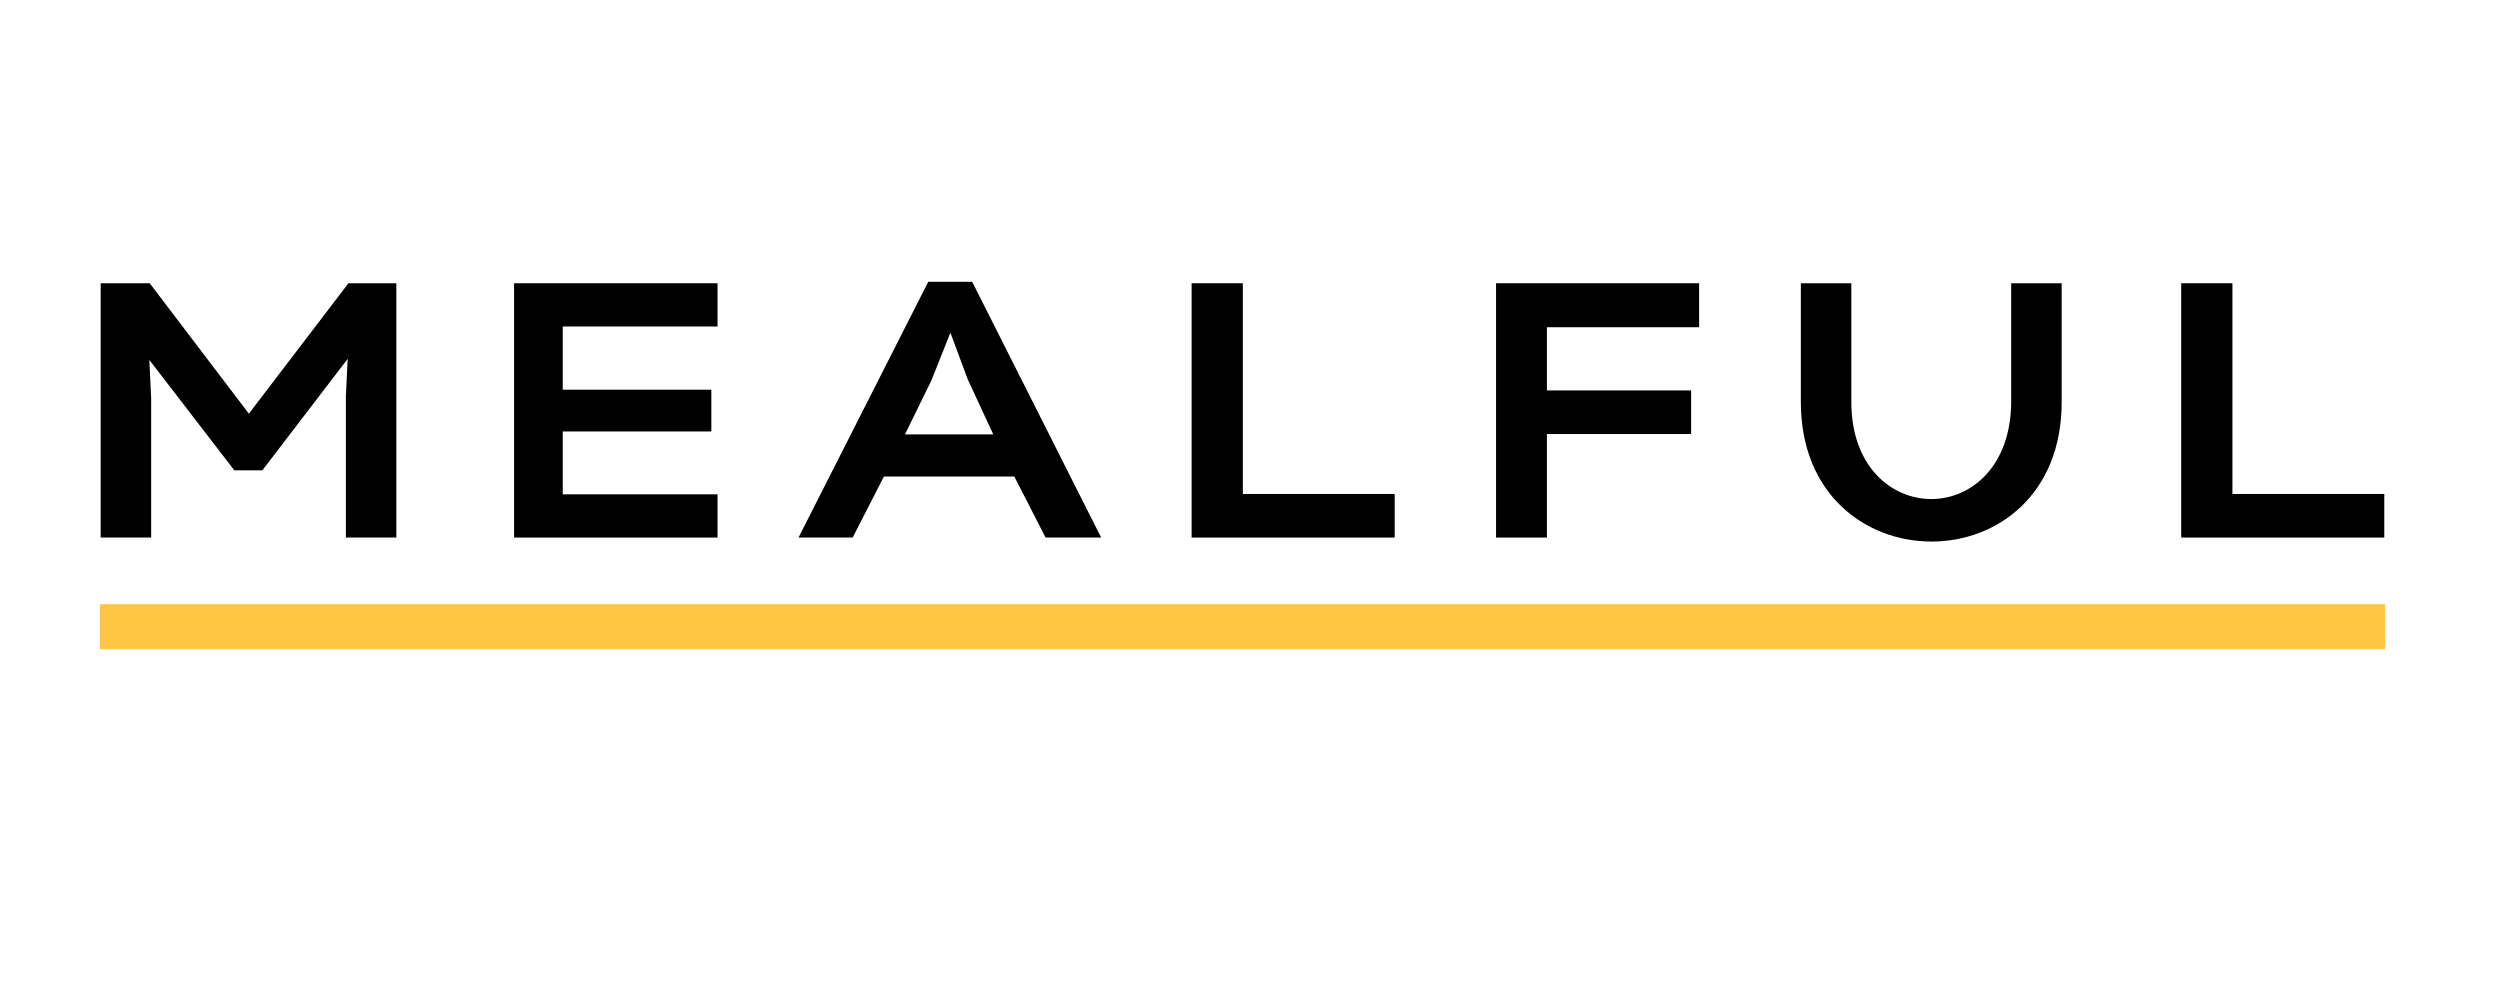
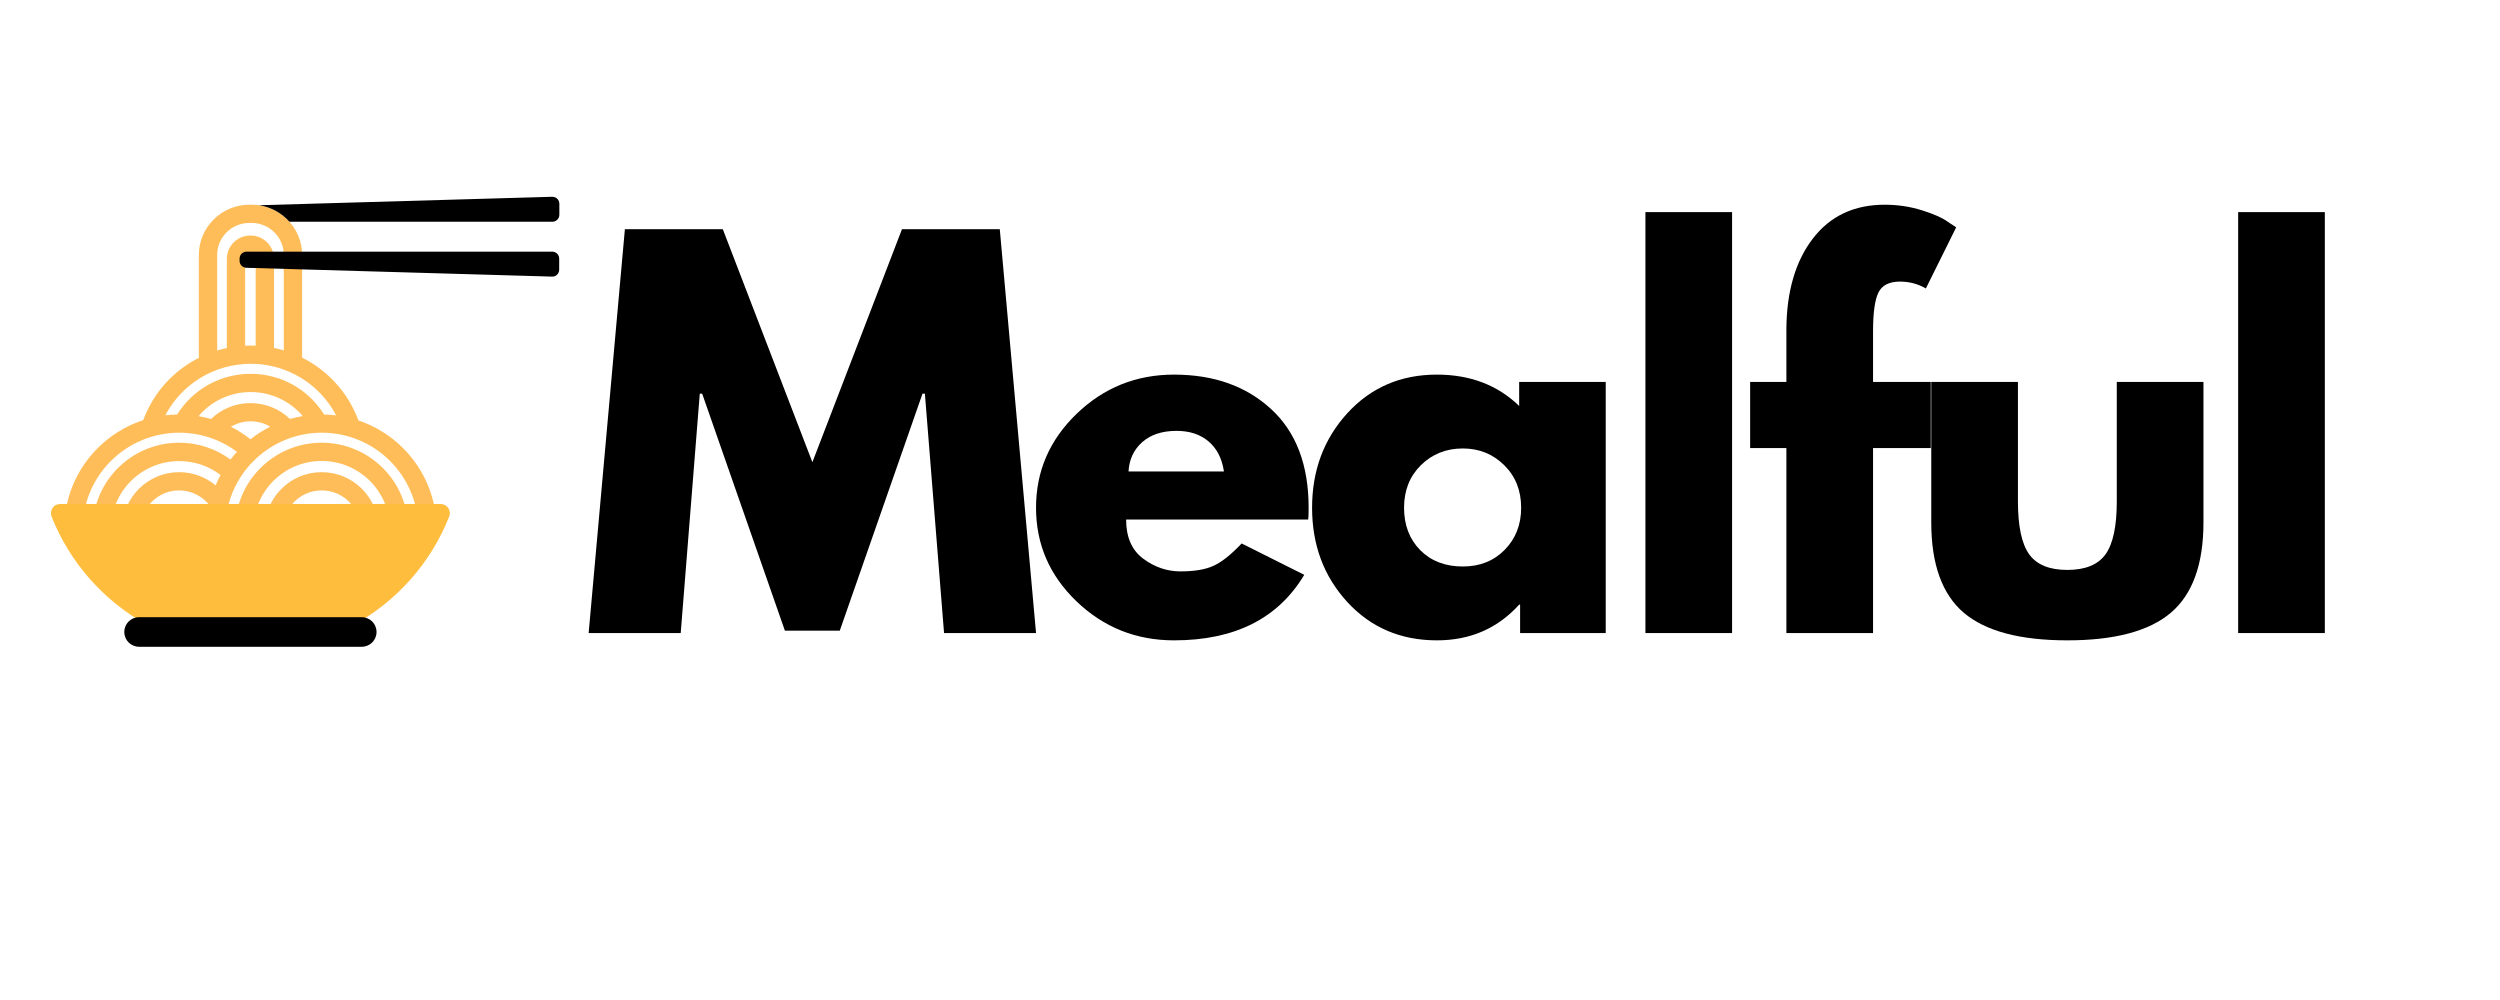
<svg xmlns="http://www.w3.org/2000/svg" xmlns:xlink="http://www.w3.org/1999/xlink" width="375pt" height="150pt" viewBox="0 0 375 150" version="1.2">
  <defs>
    <g>
      <symbol overflow="visible" id="glyph0-0">
-         <path style="stroke:none;" d="M 2.727 0 L 10.301 0 L 10.301 -20.926 L 10.027 -26.648 L 22.777 -10.082 L 26.977 -10.082 L 39.781 -26.812 L 39.508 -21.199 L 39.508 0 L 47.082 0 L 47.082 -38.148 L 39.891 -38.148 L 24.957 -18.582 L 10.082 -38.148 L 2.727 -38.148 Z M 2.727 0 " />
+         <path style="stroke:none;" d="" />
      </symbol>
      <symbol overflow="visible" id="glyph0-1">
-         <path style="stroke:none;" d="M 2.672 0 L 33.188 0 L 33.188 -6.484 L 9.973 -6.484 L 9.973 -15.914 L 32.262 -15.914 L 32.262 -22.18 L 9.973 -22.18 L 9.973 -31.66 L 33.188 -31.66 L 33.188 -38.148 L 2.672 -38.148 Z M 2.672 0 " />
+         <path style="stroke:none;" d="M 54.484 0 L 51.609 -35.906 L 51.25 -35.906 L 38.844 -0.359 L 30.609 -0.359 L 18.203 -35.906 L 17.844 -35.906 L 14.984 0 L 1.172 0 L 6.609 -60.578 L 21.297 -60.578 L 34.734 -25.625 L 48.172 -60.578 L 62.844 -60.578 L 68.281 0 Z M 54.484 0 " />
      </symbol>
      <symbol overflow="visible" id="glyph0-2">
-         <path style="stroke:none;" d="M -1.254 0 L 6.867 0 L 11.555 -9.156 L 31.117 -9.156 L 35.805 0 L 44.141 0 L 24.797 -38.363 L 18.203 -38.363 Z M 14.715 -15.477 L 18.691 -23.598 L 21.527 -30.734 L 24.141 -23.707 L 27.957 -15.477 Z M 14.715 -15.477 " />
+         <path style="stroke:none;" d="M 42.516 -17.031 L 15.203 -17.031 C 15.203 -14.383 16.055 -12.426 17.766 -11.156 C 19.484 -9.883 21.344 -9.25 23.344 -9.25 C 25.445 -9.25 27.109 -9.531 28.328 -10.094 C 29.555 -10.656 30.957 -11.77 32.531 -13.438 L 41.922 -8.734 C 38.004 -2.18 31.492 1.094 22.391 1.094 C 16.711 1.094 11.844 -0.848 7.781 -4.734 C 3.719 -8.629 1.688 -13.316 1.688 -18.797 C 1.688 -24.273 3.719 -28.973 7.781 -32.891 C 11.844 -36.805 16.711 -38.766 22.391 -38.766 C 28.359 -38.766 33.211 -37.039 36.953 -33.594 C 40.703 -30.145 42.578 -25.211 42.578 -18.797 C 42.578 -17.91 42.555 -17.32 42.516 -17.031 Z M 15.562 -24.234 L 29.875 -24.234 C 29.582 -26.191 28.812 -27.695 27.562 -28.75 C 26.32 -29.801 24.723 -30.328 22.766 -30.328 C 20.609 -30.328 18.895 -29.766 17.625 -28.641 C 16.352 -27.516 15.664 -26.047 15.562 -24.234 Z M 15.562 -24.234 " />
      </symbol>
      <symbol overflow="visible" id="glyph0-3">
-         <path style="stroke:none;" d="M 2.672 0 L 33.133 0 L 33.133 -6.539 L 10.355 -6.539 L 10.355 -38.148 L 2.672 -38.148 Z M 2.672 0 " />
+         <path style="stroke:none;" d="M 6.969 -4.656 C 3.445 -8.5 1.688 -13.211 1.688 -18.797 C 1.688 -24.379 3.445 -29.102 6.969 -32.969 C 10.5 -36.832 14.977 -38.766 20.406 -38.766 C 25.406 -38.766 29.52 -37.195 32.75 -34.062 L 32.75 -37.672 L 45.734 -37.672 L 45.734 0 L 32.891 0 L 32.891 -4.266 L 32.75 -4.266 C 29.52 -0.691 25.406 1.094 20.406 1.094 C 14.977 1.094 10.5 -0.82 6.969 -4.656 Z M 18.016 -25.188 C 16.328 -23.52 15.484 -21.391 15.484 -18.797 C 15.484 -16.203 16.289 -14.082 17.906 -12.438 C 19.531 -10.801 21.66 -9.984 24.297 -9.984 C 26.848 -9.984 28.941 -10.816 30.578 -12.484 C 32.223 -14.148 33.047 -16.254 33.047 -18.797 C 33.047 -21.391 32.195 -23.52 30.5 -25.188 C 28.812 -26.852 26.742 -27.688 24.297 -27.688 C 21.805 -27.688 19.711 -26.852 18.016 -25.188 Z M 18.016 -25.188 " />
      </symbol>
      <symbol overflow="visible" id="glyph0-4">
-         <path style="stroke:none;" d="M 2.672 0 L 10.301 0 L 10.301 -15.531 L 31.934 -15.531 L 31.934 -22.07 L 10.301 -22.07 L 10.301 -31.551 L 33.133 -31.551 L 33.133 -38.148 L 2.672 -38.148 Z M 2.672 0 " />
+         <path style="stroke:none;" d="M 4.406 0 L 4.406 -63.141 L 17.406 -63.141 L 17.406 0 Z M 4.406 0 " />
      </symbol>
      <symbol overflow="visible" id="glyph0-5">
-         <path style="stroke:none;" d="M 22.289 0.598 C 32.043 0.598 41.797 -6.375 41.797 -20.328 L 41.797 -38.148 L 34.223 -38.148 L 34.223 -20.328 C 34.168 -10.625 28.176 -5.777 22.234 -5.777 C 16.293 -5.777 10.246 -10.625 10.246 -20.328 L 10.246 -38.148 L 2.672 -38.148 L 2.672 -20.328 C 2.672 -6.375 12.48 0.598 22.289 0.598 Z M 22.289 0.598 " />
+         <path style="stroke:none;" d="M 6.609 -37.672 L 6.609 -45.672 C 6.66 -51.297 7.984 -55.797 10.578 -59.172 C 13.172 -62.555 16.766 -64.25 21.359 -64.25 C 23.316 -64.25 25.188 -63.969 26.969 -63.406 C 28.758 -62.844 30.051 -62.266 30.844 -61.672 L 32.078 -60.859 L 27.531 -51.688 C 26.352 -52.375 25.055 -52.719 23.641 -52.719 C 22.023 -52.719 20.945 -52.164 20.406 -51.062 C 19.875 -49.957 19.609 -48.035 19.609 -45.297 L 19.609 -37.672 L 28.266 -37.672 L 28.266 -27.75 L 19.609 -27.75 L 19.609 0 L 6.609 0 L 6.609 -27.75 L 1.172 -27.75 L 1.172 -37.672 Z M 6.609 -37.672 " />
+       </symbol>
+       <symbol overflow="visible" id="glyph0-6">
+         <path style="stroke:none;" d="M 16.672 -37.672 L 16.672 -19.75 C 16.672 -16.031 17.234 -13.383 18.359 -11.812 C 19.484 -10.25 21.391 -9.469 24.078 -9.469 C 26.773 -9.469 28.688 -10.25 29.812 -11.812 C 30.938 -13.383 31.5 -16.031 31.5 -19.75 L 31.5 -37.672 L 44.5 -37.672 L 44.5 -16.594 C 44.5 -10.332 42.867 -5.816 39.609 -3.047 C 36.359 -0.285 31.18 1.094 24.078 1.094 C 16.984 1.094 11.805 -0.285 8.547 -3.047 C 5.297 -5.816 3.672 -10.332 3.672 -16.594 L 3.672 -37.672 Z M 16.672 -37.672 " />
      </symbol>
    </g>
    <clipPath id="clip1">
-       <path d="M 15 90.633 L 357.75 90.633 L 357.75 97.383 L 15 97.383 Z M 15 90.633 " />
+       <path d="M 35.828 29.516 L 83.902 29.516 L 83.902 41.629 L 35.828 41.629 Z M 35.828 29.516 " />
+     </clipPath>
+     <clipPath id="clip2">
+       <path d="M 7.492 75 L 68 75 L 68 94 L 7.492 94 Z M 7.492 75 " />
+     </clipPath>
+     <clipPath id="clip3">
+       <path d="M 18 92 L 57 92 L 57 97.016 L 18 97.016 Z M 18 92 " />
    </clipPath>
  </defs>
  <g id="surface1">
    <g style="fill:rgb(0%,0%,0%);fill-opacity:1;">
-       <use xlink:href="#glyph0-0" x="12.373" y="80.635" />
+       <use xlink:href="#glyph0-1" x="87.124" y="94.958" />
    </g>
    <g style="fill:rgb(0%,0%,0%);fill-opacity:1;">
-       <use xlink:href="#glyph0-1" x="74.44" y="80.635" />
+       <use xlink:href="#glyph0-2" x="153.716" y="94.958" />
    </g>
    <g style="fill:rgb(0%,0%,0%);fill-opacity:1;">
-       <use xlink:href="#glyph0-2" x="121.032" y="80.635" />
+       <use xlink:href="#glyph0-3" x="195.125" y="94.958" />
    </g>
    <g style="fill:rgb(0%,0%,0%);fill-opacity:1;">
-       <use xlink:href="#glyph0-3" x="176.07" y="80.635" />
+       <use xlink:href="#glyph0-4" x="242.407" y="94.958" />
    </g>
    <g style="fill:rgb(0%,0%,0%);fill-opacity:1;">
-       <use xlink:href="#glyph0-4" x="221.735" y="80.635" />
+       <use xlink:href="#glyph0-5" x="261.349" y="94.958" />
    </g>
    <g style="fill:rgb(0%,0%,0%);fill-opacity:1;">
-       <use xlink:href="#glyph0-5" x="267.455" y="80.635" />
+       <use xlink:href="#glyph0-6" x="286.018" y="94.958" />
    </g>
    <g style="fill:rgb(0%,0%,0%);fill-opacity:1;">
-       <use xlink:href="#glyph0-3" x="324.509" y="80.635" />
+       <use xlink:href="#glyph0-4" x="331.318" y="94.958" />
    </g>
+     <path style=" stroke:none;fill-rule:nonzero;fill:rgb(100%,74.12%,34.9%);fill-opacity:1;" d="M 48.25 85.02 C 45.07 85.02 42.477 82.465 42.477 79.301 C 42.477 76.141 45.07 73.559 48.25 73.559 C 51.43 73.559 54.023 76.117 54.023 79.277 C 54.023 82.441 51.43 85.02 48.25 85.02 Z M 48.25 70.824 C 43.559 70.824 39.727 74.637 39.727 79.301 C 39.727 83.965 43.539 87.777 48.25 87.777 C 52.965 87.777 56.773 83.965 56.773 79.301 C 56.773 74.637 52.965 70.824 48.25 70.824 Z M 48.25 89.461 C 42.613 89.461 38.035 84.906 38.035 79.301 C 38.035 73.695 42.613 69.145 48.25 69.145 C 53.887 69.145 58.465 73.695 58.465 79.301 C 58.465 84.906 53.887 89.461 48.25 89.461 Z M 48.25 66.406 C 41.102 66.406 35.285 72.191 35.285 79.301 C 35.285 86.41 41.102 92.195 48.25 92.195 C 55.398 92.195 61.215 86.41 61.215 79.301 C 61.215 72.191 55.398 66.406 48.25 66.406 Z M 40.535 64 C 39.48 64.531 38.488 65.164 37.574 65.891 C 36.652 65.164 35.668 64.539 34.629 64.016 C 35.512 63.488 36.527 63.199 37.586 63.199 C 38.633 63.199 39.652 63.48 40.535 64 Z M 43.5 62.844 C 41.926 61.328 39.793 60.465 37.586 60.465 C 35.336 60.465 33.234 61.316 31.656 62.852 C 31.043 62.672 30.422 62.531 29.789 62.422 C 31.707 60.152 34.547 58.805 37.605 58.805 C 40.645 58.805 43.492 60.152 45.41 62.41 C 44.762 62.52 44.125 62.664 43.5 62.844 Z M 37.605 54.566 C 43.059 54.566 47.965 57.598 50.422 62.309 C 49.828 62.234 49.227 62.188 48.617 62.18 C 46.258 58.387 42.117 56.07 37.605 56.07 C 33.066 56.07 28.93 58.391 26.574 62.176 C 25.977 62.184 25.387 62.227 24.805 62.293 C 27.258 57.605 32.133 54.586 37.605 54.566 Z M 38.352 51.848 C 38.105 51.836 37.855 51.832 37.605 51.832 C 37.328 51.832 37.051 51.84 36.773 51.852 L 36.773 38.848 C 36.773 38.422 37.133 38.062 37.562 38.062 C 37.988 38.062 38.352 38.422 38.352 38.848 Z M 32.578 38.242 C 32.578 35.594 34.742 33.441 37.402 33.441 L 37.742 33.441 C 40.402 33.441 42.566 35.594 42.566 38.242 L 42.566 52.559 C 42.086 52.414 41.598 52.289 41.102 52.188 L 41.102 38.848 C 41.102 36.895 39.523 35.324 37.562 35.324 C 35.602 35.324 34.023 36.895 34.023 38.848 L 34.023 52.207 C 33.531 52.309 33.051 52.434 32.578 52.574 C 32.578 48.574 32.578 38.242 32.578 38.242 Z M 53.766 63.07 C 52.223 58.887 49.16 55.562 45.316 53.645 L 45.316 38.242 C 45.316 34.094 41.914 30.707 37.742 30.707 L 37.402 30.707 C 33.23 30.707 29.828 34.094 29.828 38.242 L 29.828 53.676 C 26.035 55.59 23.012 58.879 21.484 63.023 C 14.613 65.27 9.645 71.703 9.645 79.277 L 12.418 79.277 C 12.418 71.363 18.891 64.926 26.875 64.906 C 30.008 64.906 33.055 65.91 35.543 67.773 C 35.207 68.145 34.887 68.531 34.578 68.93 C 32.359 67.293 29.672 66.406 26.875 66.406 C 19.727 66.406 13.906 72.191 13.906 79.301 C 13.906 80.062 13.977 80.828 14.109 81.566 L 16.816 81.117 C 16.703 80.535 16.66 79.93 16.66 79.324 C 16.66 73.719 21.234 69.164 26.875 69.164 C 29.145 69.164 31.316 69.898 33.086 71.246 C 32.812 71.754 32.566 72.273 32.348 72.805 C 30.832 71.543 28.895 70.824 26.875 70.824 C 22.184 70.824 18.352 74.613 18.352 79.301 C 18.352 79.527 18.352 79.727 18.371 79.953 L 21.125 79.75 C 21.102 79.594 21.102 79.457 21.102 79.301 C 21.102 76.141 23.695 73.559 26.875 73.559 C 28.637 73.559 30.34 74.398 31.426 75.793 C 31.191 76.918 31.066 78.086 31.066 79.277 L 33.816 79.277 C 33.816 71.363 40.312 64.906 48.273 64.906 C 56.234 64.906 62.727 71.363 62.727 79.277 L 65.477 79.277 C 65.477 71.766 60.57 65.355 53.766 63.07 " />
    <g clip-path="url(#clip1)" clip-rule="nonzero">
-       <path style=" stroke:none;fill-rule:nonzero;fill:rgb(100%,77.249%,27.06%);fill-opacity:1;" d="M 15 90.633 L 357.75 90.633 L 357.75 97.383 L 15 97.383 Z M 15 90.633 " />
+       <path style=" stroke:none;fill-rule:nonzero;fill:rgb(0%,0%,0%);fill-opacity:1;" d="M 82.84 37.746 L 36.977 37.746 C 36.41 37.746 35.938 38.219 35.938 38.781 L 35.938 39.137 C 35.938 39.699 36.391 40.148 36.953 40.168 L 82.84 41.492 L 82.863 41.492 C 83.133 41.492 83.383 41.379 83.562 41.203 C 83.766 41 83.879 40.73 83.879 40.461 L 83.879 38.781 C 83.879 38.219 83.406 37.746 82.84 37.746 Z M 83.902 30.551 L 83.902 32.23 C 83.902 32.793 83.426 33.262 82.863 33.262 L 43.418 33.262 C 42.258 31.957 40.652 31.051 38.844 30.785 L 82.84 29.516 C 83.09 29.516 83.383 29.605 83.586 29.809 C 83.789 30.012 83.902 30.258 83.902 30.551 " />
+     </g>
+     <g clip-path="url(#clip2)" clip-rule="nonzero">
+       <path style=" stroke:none;fill-rule:nonzero;fill:rgb(100%,74.12%,24.309%);fill-opacity:1;" d="M 67.242 76.207 C 66.973 75.824 66.543 75.602 66.094 75.602 L 9.02 75.602 C 8.547 75.602 8.117 75.824 7.871 76.207 C 7.621 76.586 7.578 77.059 7.734 77.484 C 10.465 84.391 15.582 90.18 22.121 93.766 C 22.348 93.879 22.574 93.945 22.797 93.945 L 52.336 93.945 C 52.562 93.945 52.789 93.902 52.992 93.766 C 59.555 90.18 64.648 84.391 67.379 77.484 C 67.559 77.059 67.492 76.586 67.242 76.207 " />
+     </g>
+     <g clip-path="url(#clip3)" clip-rule="nonzero">
+       <path style=" stroke:none;fill-rule:nonzero;fill:rgb(0%,0%,0%);fill-opacity:1;" d="M 54.25 97.016 L 20.875 97.016 C 19.637 97.016 18.645 96.031 18.645 94.797 C 18.645 93.562 19.637 92.578 20.875 92.578 L 54.25 92.578 C 55.488 92.578 56.48 93.562 56.48 94.797 C 56.48 96.031 55.488 97.016 54.25 97.016 " />
    </g>
  </g>
</svg>
